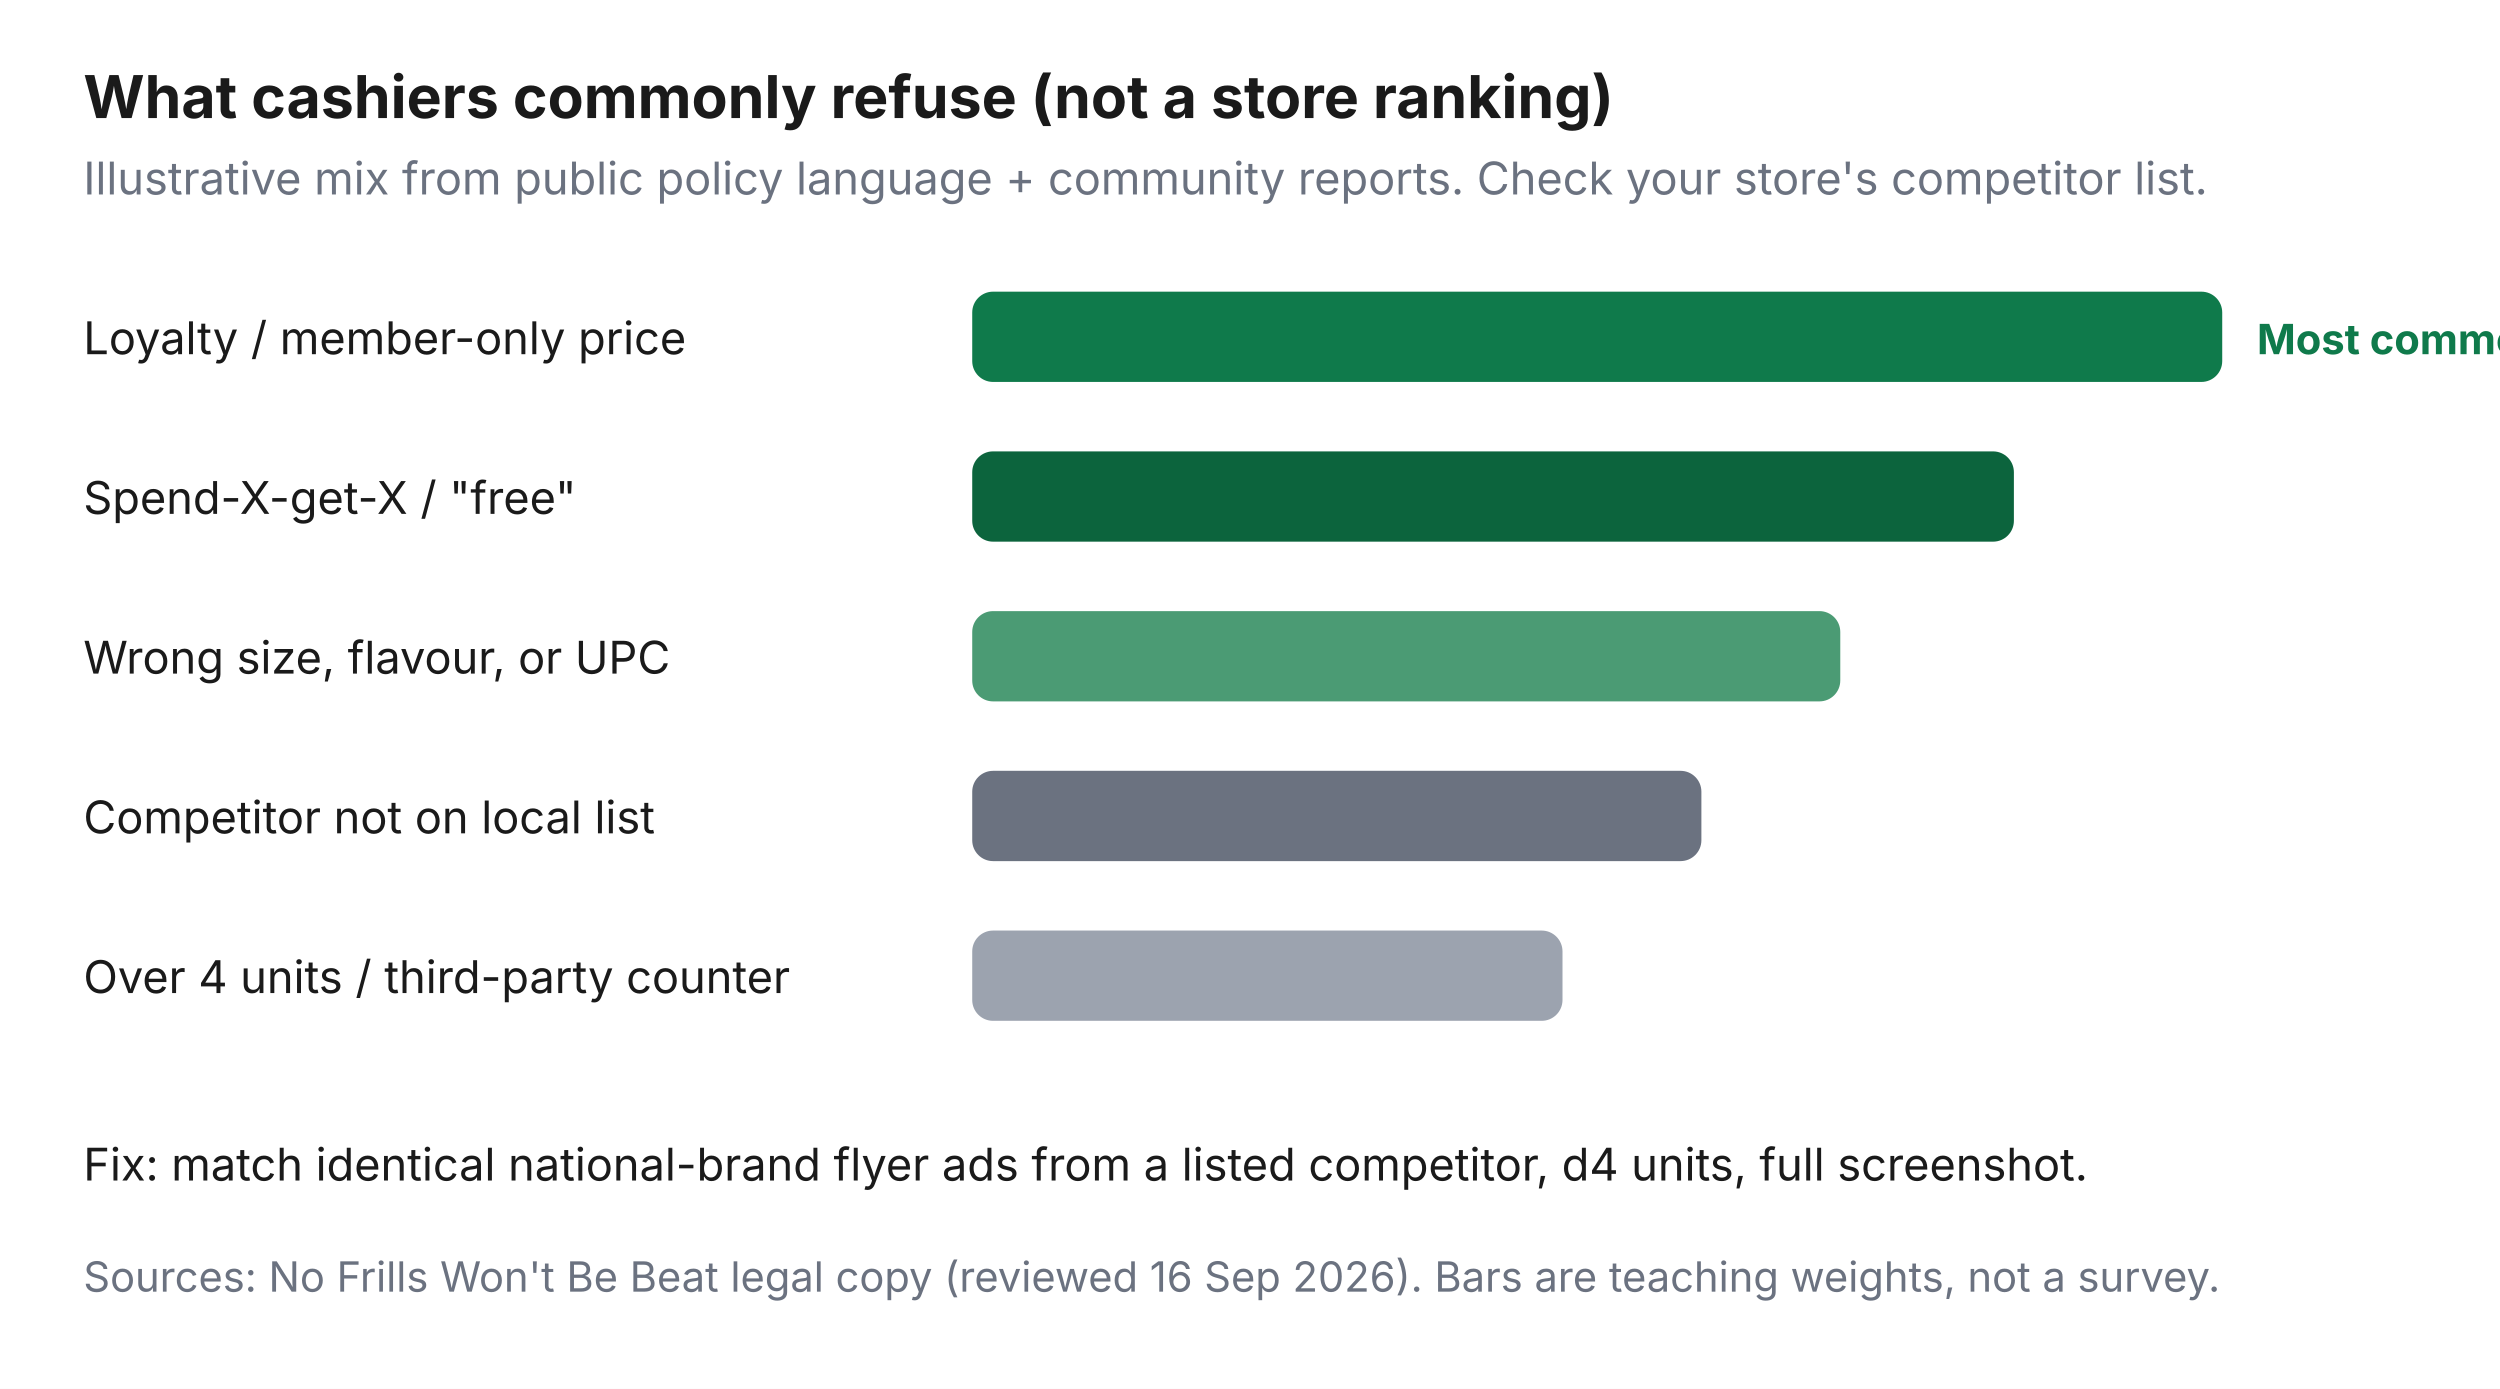
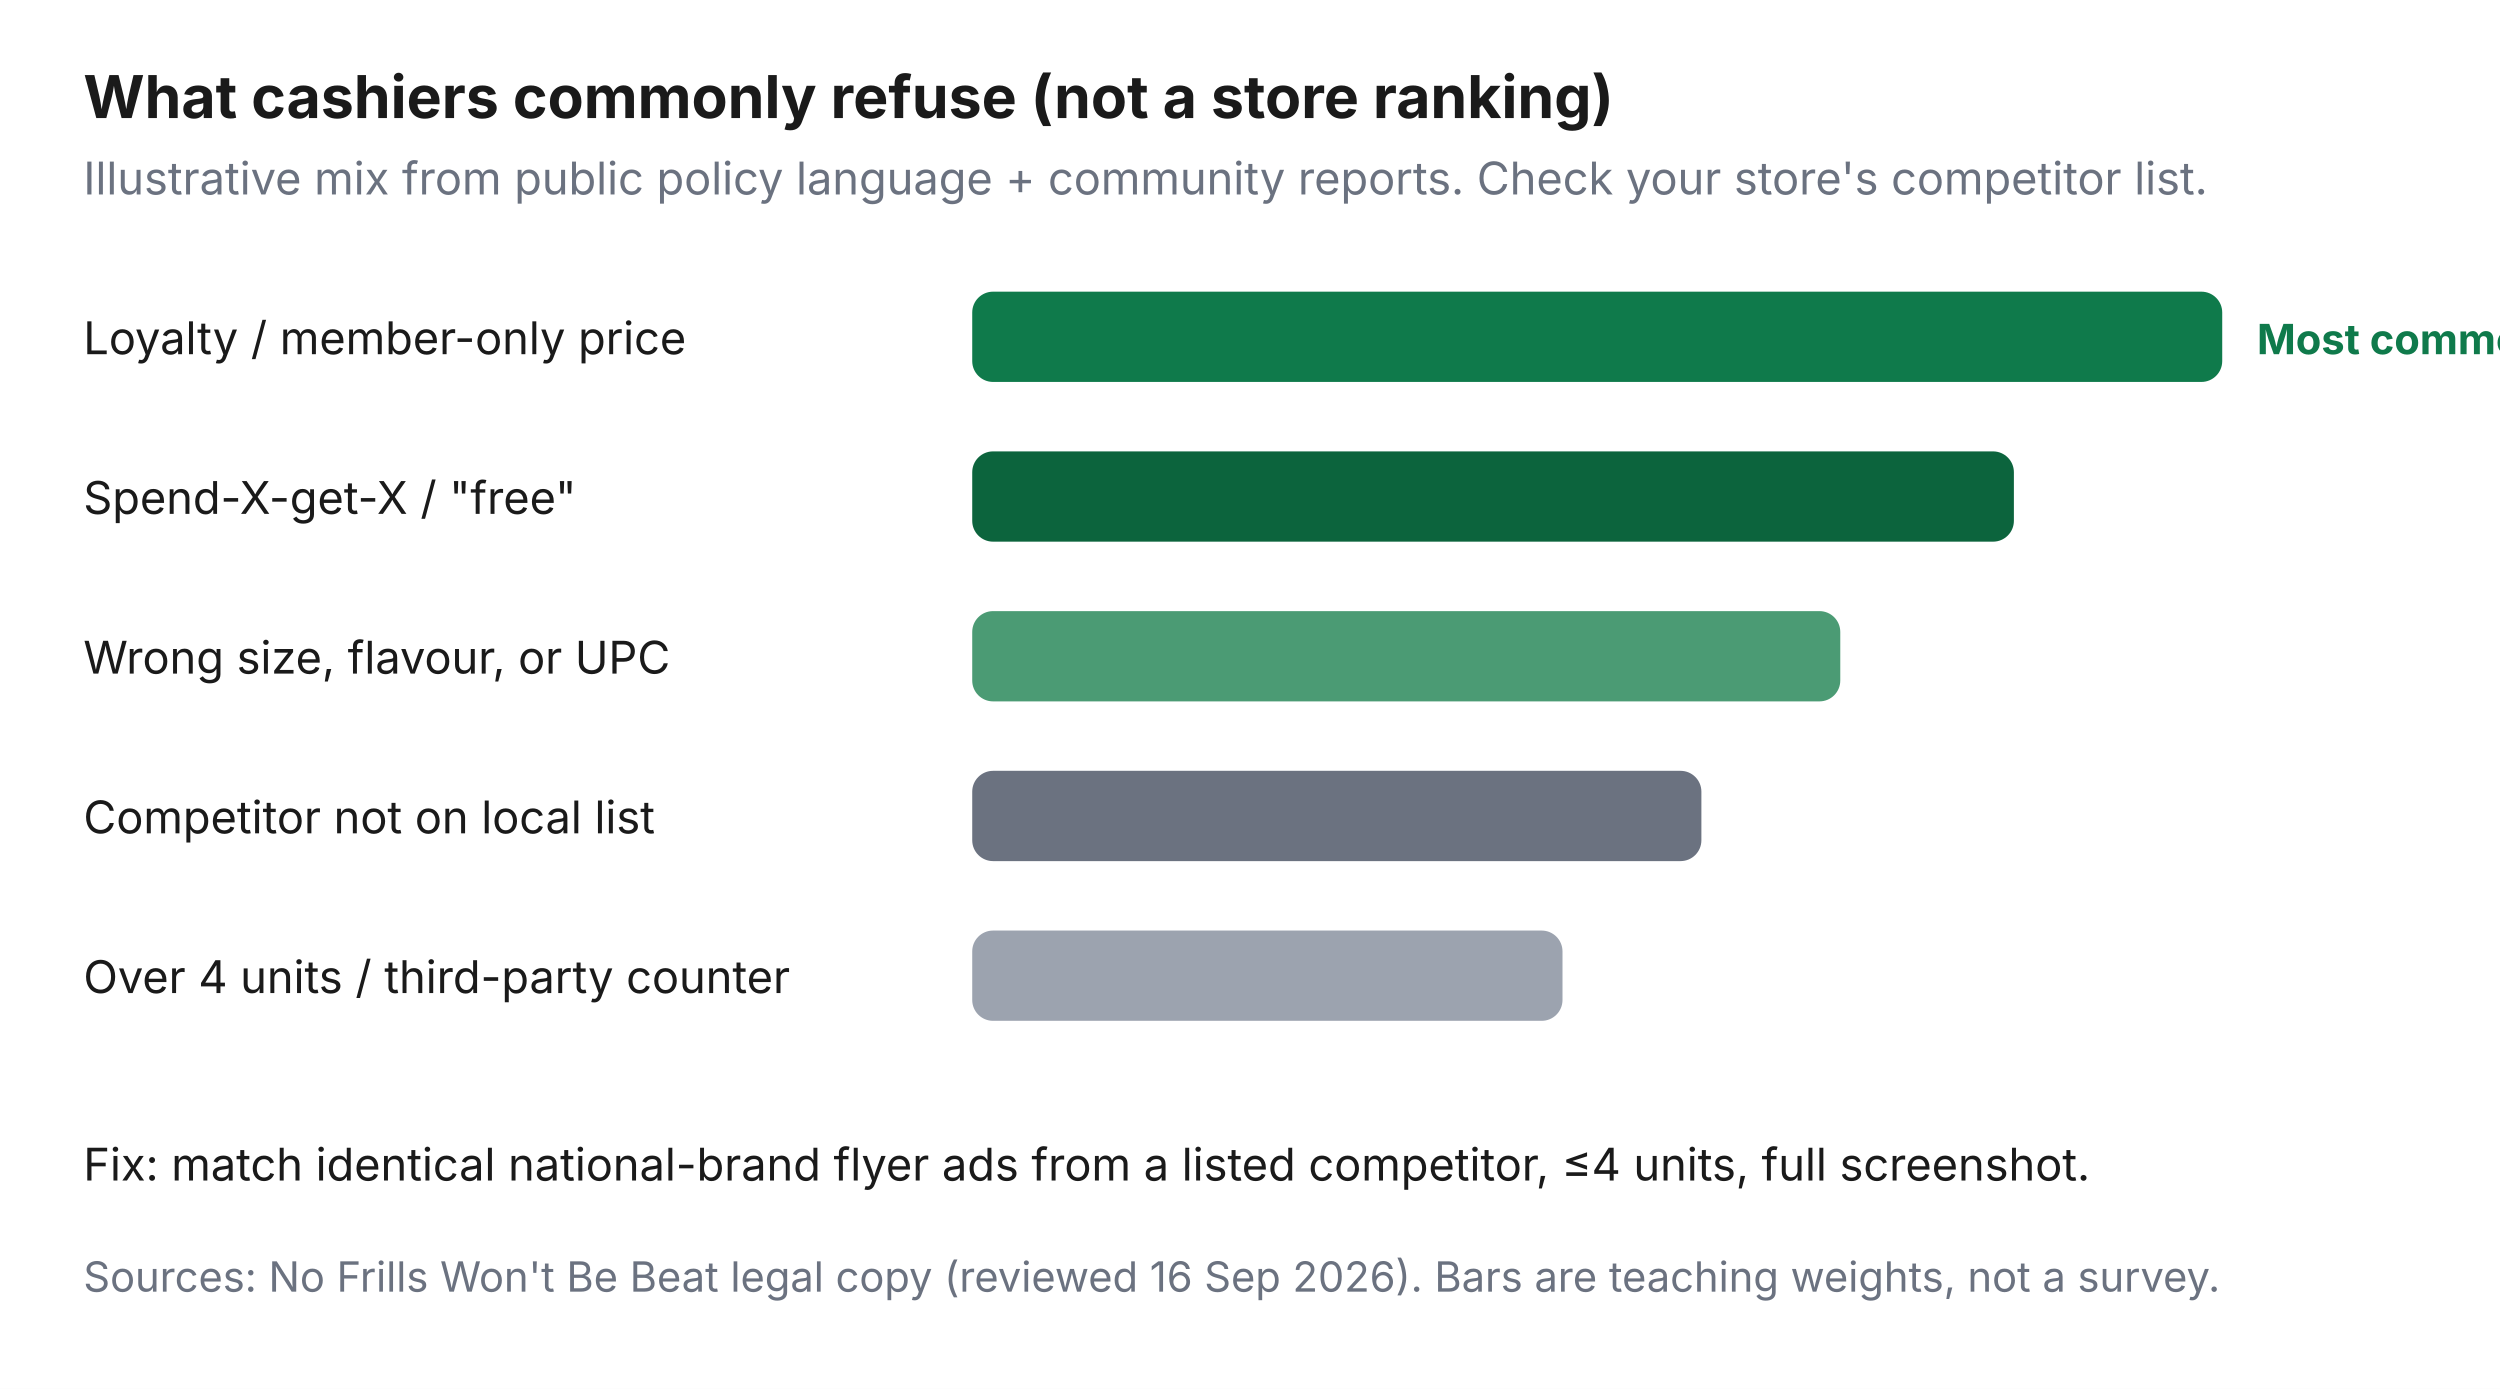
<svg xmlns="http://www.w3.org/2000/svg" viewBox="0 0 720 400" role="img" aria-labelledby="title desc">
  <rect width="720" height="400" fill="#FFFFFF" />
  <text x="24" y="34" font-family="Inter, system-ui, sans-serif" font-size="17" font-weight="700" fill="#1A1A1A">What cashiers commonly refuse (not a store ranking)</text>
  <text x="24" y="56" font-family="Inter, system-ui, sans-serif" font-size="13" fill="#6B7280">Illustrative mix from public policy language + community reports. Check your store's competitor list.</text>
  <g font-family="Inter, system-ui, sans-serif">
    <text x="24" y="102" font-size="13" fill="#1A1A1A">Loyalty / member-only price</text>
    <rect x="280" y="84" width="360" height="26" rx="6" fill="#0F7A4B" />
    <text x="650" y="102" font-size="12" font-weight="700" fill="#0F7A4B">Most common</text>
    <text x="24" y="148" font-size="13" fill="#1A1A1A">Spend-X-get-X / "free"</text>
    <rect x="280" y="130" width="300" height="26" rx="6" fill="#0C643D" />
    <text x="24" y="194" font-size="13" fill="#1A1A1A">Wrong size, flavour, or UPC</text>
    <rect x="280" y="176" width="250" height="26" rx="6" fill="#4B9B74" />
    <text x="24" y="240" font-size="13" fill="#1A1A1A">Competitor not on local list</text>
    <rect x="280" y="222" width="210" height="26" rx="6" fill="#6B7280" />
    <text x="24" y="286" font-size="13" fill="#1A1A1A">Over 4 units / third-party counter</text>
    <rect x="280" y="268" width="170" height="26" rx="6" fill="#9CA3AF" />
  </g>
-   <text x="24" y="340" font-family="Inter, system-ui, sans-serif" font-size="13" fill="#1A1A1A">Fix: match identical national-brand flyer ads from a listed competitor, d4 units, full screenshot.</text>
+   <text x="24" y="340" font-family="Inter, system-ui, sans-serif" font-size="13" fill="#1A1A1A">Fix: match identical national-brand flyer ads from a listed competitor, ≤4 units, full screenshot.</text>
  <text x="24" y="372" font-family="Inter, system-ui, sans-serif" font-size="12" fill="#6B7280">Sources: No Frills Won't Be Beat legal copy (reviewed 16 Sep 2026). Bars are teaching weights, not a survey.</text>
</svg>
